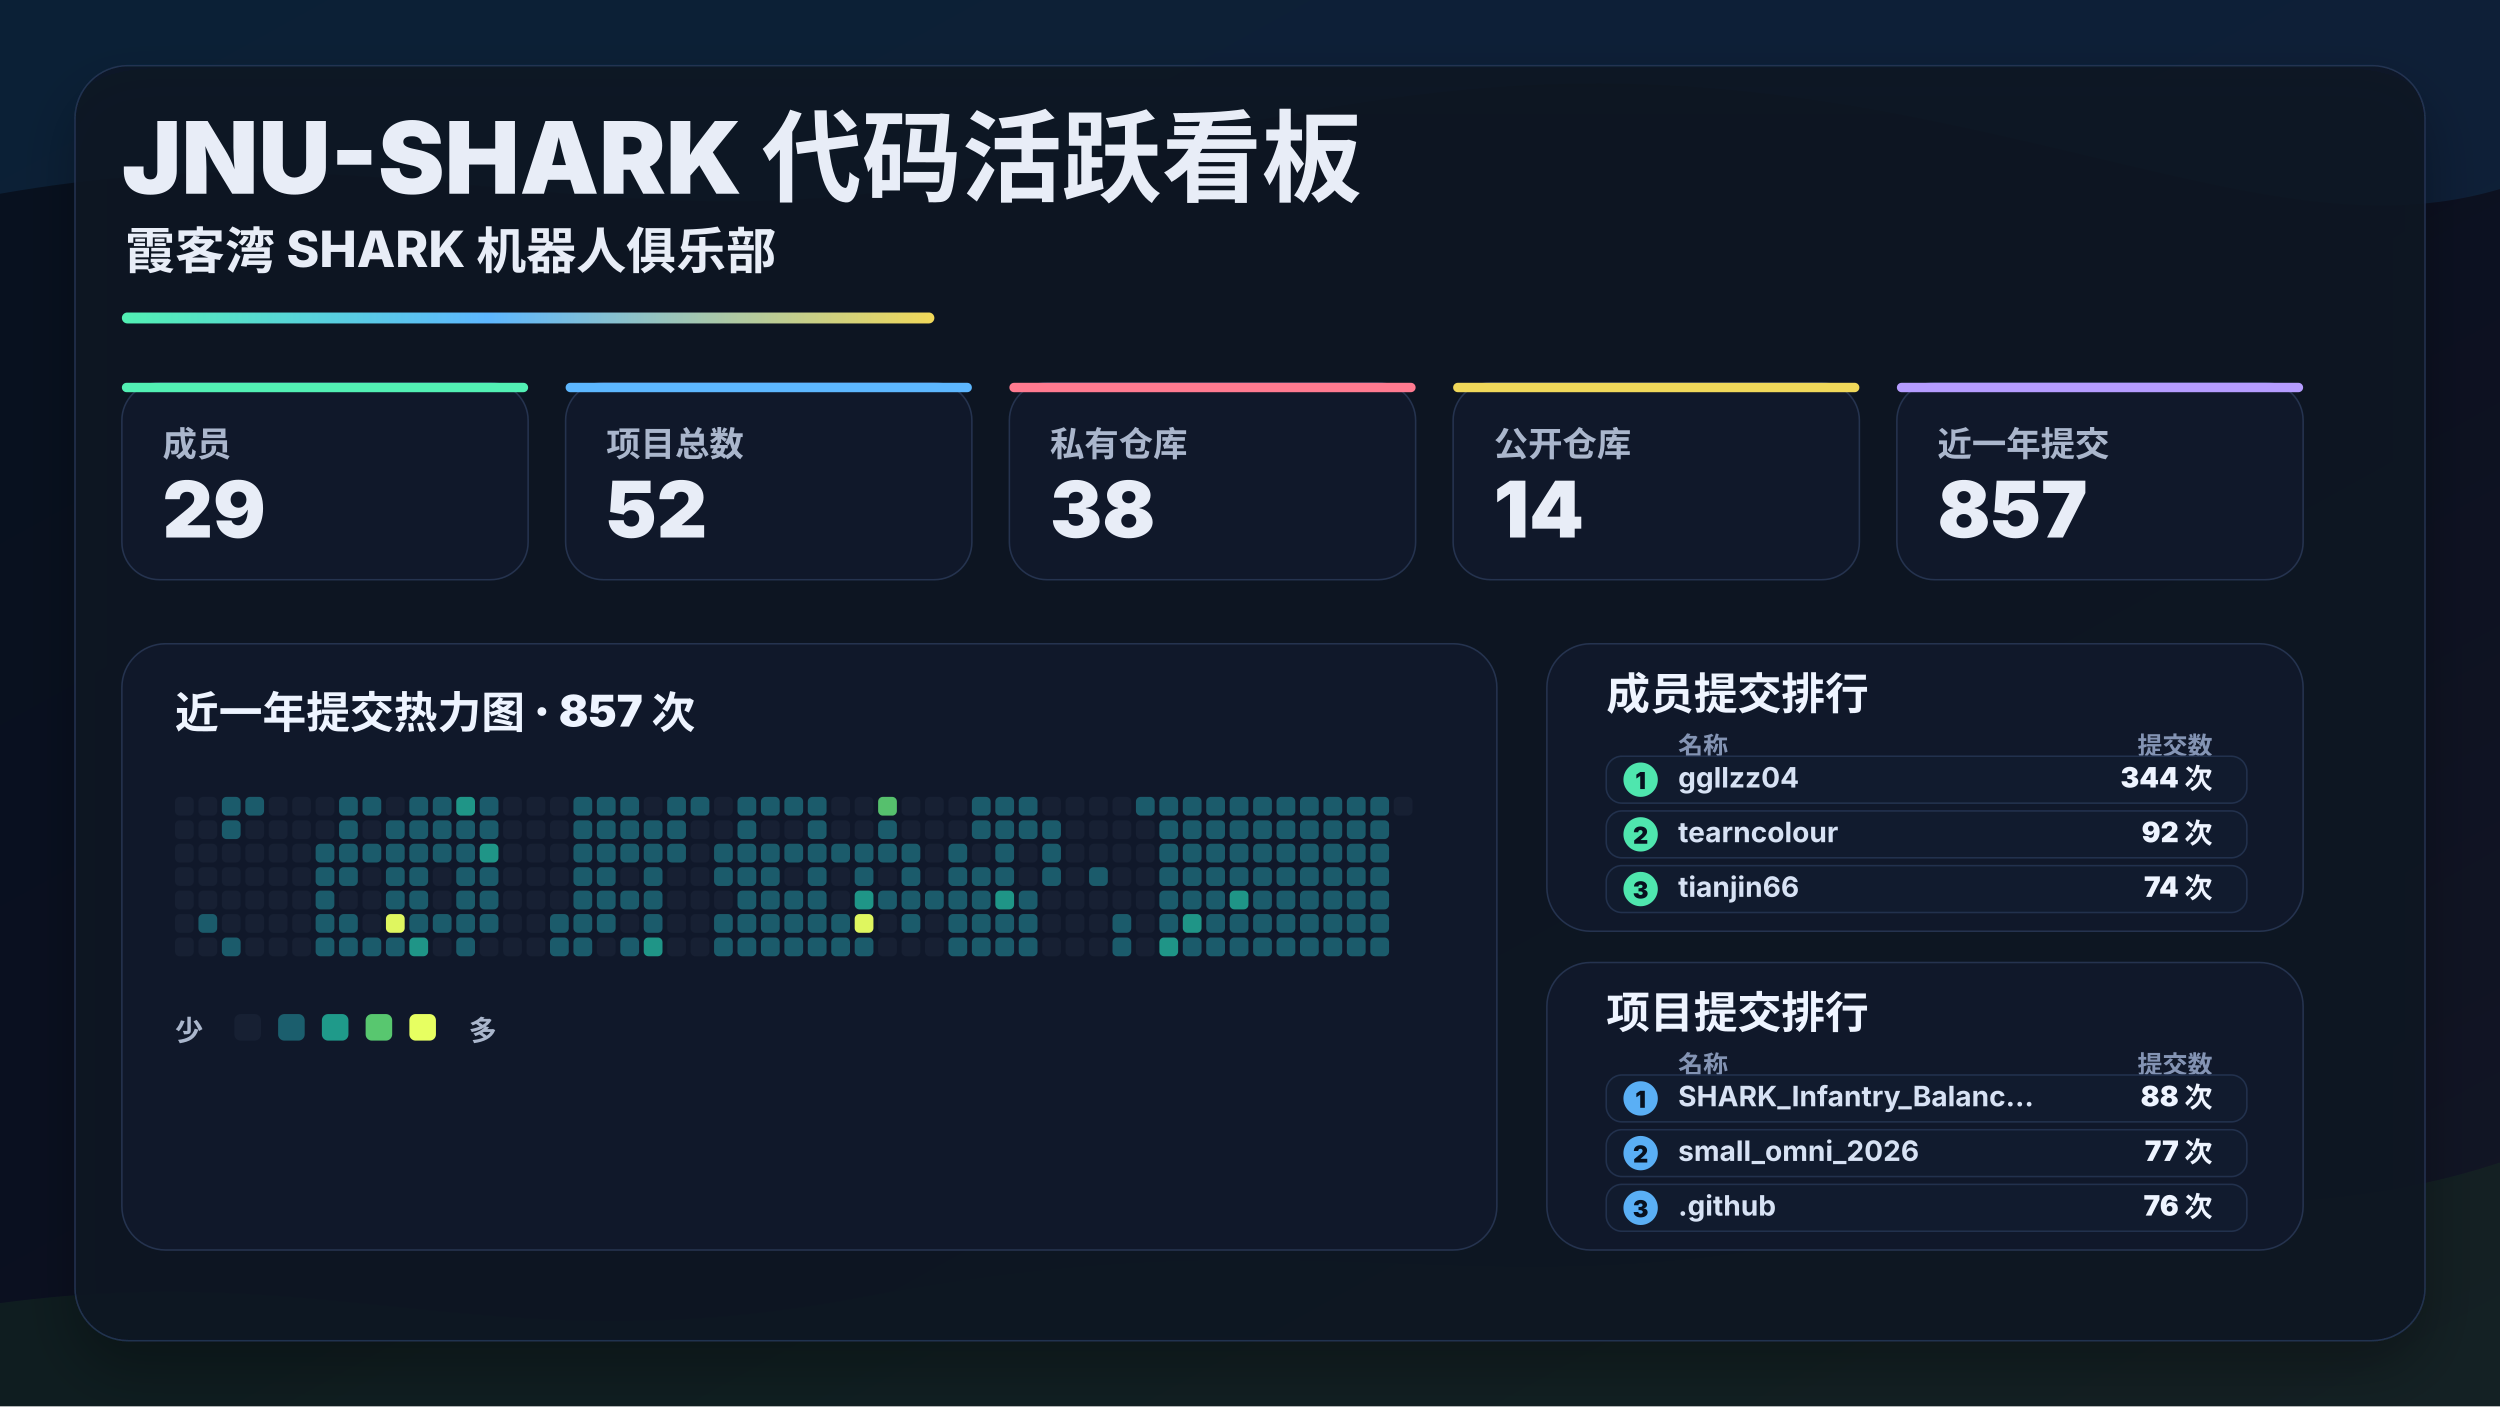
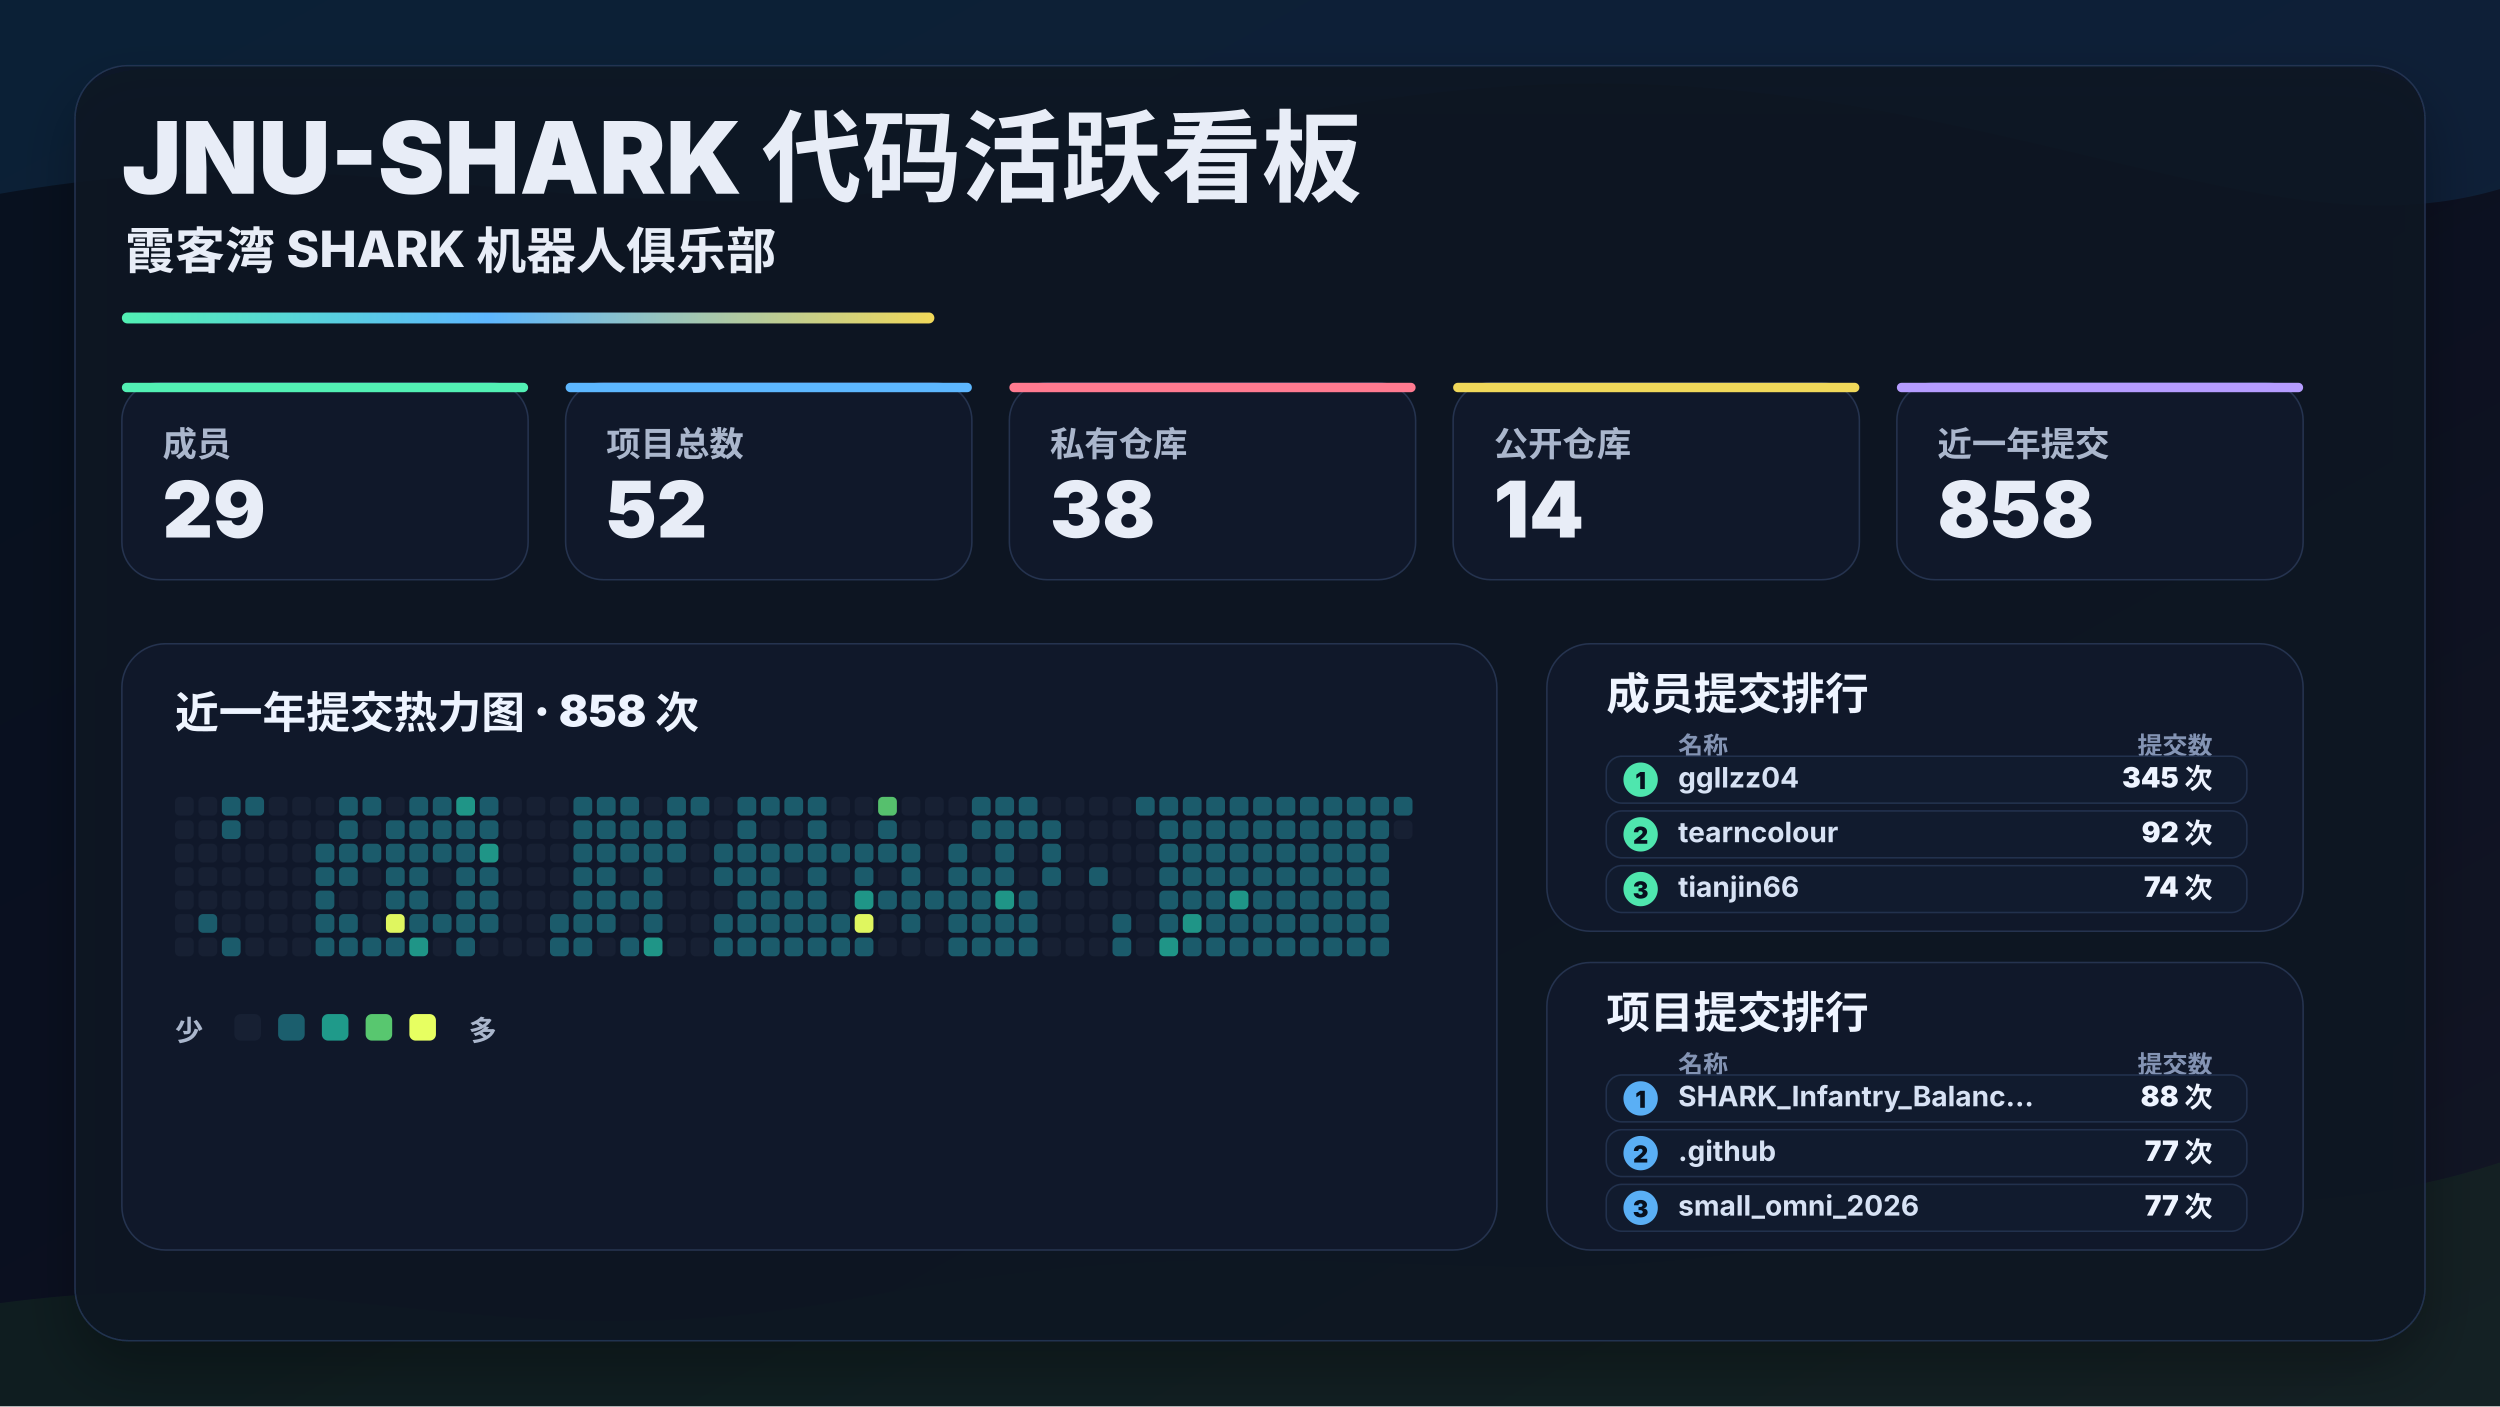
<svg xmlns="http://www.w3.org/2000/svg" width="1600" height="900" viewBox="0 0 1600 900" role="img" aria-labelledby="title desc">
  <defs>
    <linearGradient id="bg" x1="0" y1="0" x2="1" y2="1">
      <stop offset="0" stop-color="#07111f" />
      <stop offset="0.52" stop-color="#0b1020" />
      <stop offset="1" stop-color="#131625" />
    </linearGradient>
    <linearGradient id="hero" x1="0" y1="0" x2="1" y2="0">
      <stop offset="0" stop-color="#52f0b4" />
      <stop offset="0.45" stop-color="#5db7ff" />
      <stop offset="1" stop-color="#f0d85a" />
    </linearGradient>
    <filter id="softShadow" x="-10%" y="-10%" width="120%" height="120%">
      <feDropShadow dx="0" dy="18" stdDeviation="18" flood-color="#000000" flood-opacity="0.32" />
    </filter>
  </defs>
  <style>
    text { font-family: Inter, ui-sans-serif, system-ui, -apple-system, BlinkMacSystemFont, "Segoe UI", "PingFang SC", "Microsoft YaHei", sans-serif; fill: #e8edf7; }
    .title { font-size: 64px; font-weight: 900; letter-spacing: 0; }
    .subtitle { font-size: 32px; font-weight: 780; fill: #e8edf7; }
    .label { font-size: 22px; fill: #aab6cc; font-weight: 760; }
    .stat { font-size: 50px; font-weight: 900; }
    .section-title { font-size: 28px; font-weight: 860; fill: #eef4ff; }
    .table-head { font-size: 16px; fill: #8494b4; font-weight: 720; }
    .row-name { font-size: 18px; fill: #d7e2f4; font-weight: 720; }
    .row-value { font-size: 18px; fill: #eef4ff; font-weight: 860; }
    .rank { font-size: 15px; fill: #07111f; font-weight: 900; }
    .tiny { font-size: 18px; fill: #aab6cc; font-weight: 620; }
  </style>
  <rect width="1600" height="900" fill="url(#bg)" />
  <path d="M0 124 C250 80 385 160 620 114 C860 67 982 28 1220 74 C1392 108 1495 152 1600 121 L1600 0 L0 0 Z" fill="#12385c" opacity="0.38" />
  <path d="M0 834 C216 805 318 875 553 830 C835 776 935 837 1160 794 C1350 758 1464 789 1600 744 L1600 900 L0 900 Z" fill="#173622" opacity="0.36" />
  <g filter="url(#softShadow)">
    <rect x="48" y="42" width="1504" height="816" rx="34" fill="#0b1324" opacity="0.88" stroke="#263654" />
  </g>
  <text x="78" y="124" class="title">JNU-SHARK 代码活跃看板</text>
  <text x="80" y="172" class="subtitle">霞客湾 SHARK 机器人俱乐部</text>
  <rect x="78" y="200" width="520" height="7" rx="3.5" fill="url(#hero)" />
  <g>
    <rect x="78" y="245" width="260" height="126" rx="24" fill="#10182a" stroke="#25334f" />
    <rect x="78" y="245" width="260" height="6" rx="3" fill="#52f0b4" />
    <text x="104" y="292" class="label">成员</text>
    <text x="104" y="344" class="stat">29</text>
  </g>
  <g>
    <rect x="362" y="245" width="260" height="126" rx="24" fill="#10182a" stroke="#25334f" />
    <rect x="362" y="245" width="260" height="6" rx="3" fill="#5db7ff" />
    <text x="388" y="292" class="label">项目总数</text>
    <text x="388" y="344" class="stat">52</text>
  </g>
  <g>
    <rect x="646" y="245" width="260" height="126" rx="24" fill="#10182a" stroke="#25334f" />
    <rect x="646" y="245" width="260" height="6" rx="3" fill="#ff7a90" />
    <text x="672" y="292" class="label">私有仓库</text>
    <text x="672" y="344" class="stat">38</text>
  </g>
  <g>
    <rect x="930" y="245" width="260" height="126" rx="24" fill="#10182a" stroke="#25334f" />
    <rect x="930" y="245" width="260" height="6" rx="3" fill="#f0d85a" />
    <text x="956" y="292" class="label">公开仓库</text>
    <text x="956" y="344" class="stat">14</text>
  </g>
  <g>
    <rect x="1214" y="245" width="260" height="126" rx="24" fill="#10182a" stroke="#25334f" />
    <rect x="1214" y="245" width="260" height="6" rx="3" fill="#b59cff" />
    <text x="1240" y="292" class="label">近一年提交</text>
-     <text x="1240" y="344" class="stat">857</text>
+     <text x="1240" y="344" class="stat">858</text>
  </g>
  <rect x="78" y="412" width="880" height="388" rx="28" fill="#10182a" stroke="#25334f" />
-   <text x="112" y="466" class="section-title">近一年提交热力图 · 857 次</text>
+   <text x="112" y="466" class="section-title">近一年提交热力图 · 858 次</text>
  <rect x="112" y="510" width="12" height="12" rx="3" fill="#172033" opacity="0.96" />
  <rect x="112" y="525" width="12" height="12" rx="3" fill="#172033" opacity="0.96" />
  <rect x="112" y="540" width="12" height="12" rx="3" fill="#172033" opacity="0.96" />
  <rect x="112" y="555" width="12" height="12" rx="3" fill="#172033" opacity="0.96" />
  <rect x="112" y="570" width="12" height="12" rx="3" fill="#172033" opacity="0.96" />
  <rect x="112" y="585" width="12" height="12" rx="3" fill="#172033" opacity="0.96" />
  <rect x="112" y="600" width="12" height="12" rx="3" fill="#172033" opacity="0.96" />
  <rect x="127" y="510" width="12" height="12" rx="3" fill="#172033" opacity="0.96" />
  <rect x="127" y="525" width="12" height="12" rx="3" fill="#172033" opacity="0.96" />
  <rect x="127" y="540" width="12" height="12" rx="3" fill="#172033" opacity="0.96" />
  <rect x="127" y="555" width="12" height="12" rx="3" fill="#172033" opacity="0.96" />
  <rect x="127" y="570" width="12" height="12" rx="3" fill="#172033" opacity="0.96" />
  <rect x="127" y="585" width="12" height="12" rx="3" fill="#1b5e6d" opacity="0.96" />
  <rect x="127" y="600" width="12" height="12" rx="3" fill="#172033" opacity="0.96" />
  <rect x="142" y="510" width="12" height="12" rx="3" fill="#1b5e6d" opacity="0.96" />
  <rect x="142" y="525" width="12" height="12" rx="3" fill="#1b5e6d" opacity="0.96" />
  <rect x="142" y="540" width="12" height="12" rx="3" fill="#172033" opacity="0.96" />
  <rect x="142" y="555" width="12" height="12" rx="3" fill="#172033" opacity="0.96" />
  <rect x="142" y="570" width="12" height="12" rx="3" fill="#172033" opacity="0.96" />
  <rect x="142" y="585" width="12" height="12" rx="3" fill="#172033" opacity="0.96" />
  <rect x="142" y="600" width="12" height="12" rx="3" fill="#1b5e6d" opacity="0.96" />
  <rect x="157" y="510" width="12" height="12" rx="3" fill="#1b5e6d" opacity="0.96" />
  <rect x="157" y="525" width="12" height="12" rx="3" fill="#172033" opacity="0.96" />
  <rect x="157" y="540" width="12" height="12" rx="3" fill="#172033" opacity="0.96" />
  <rect x="157" y="555" width="12" height="12" rx="3" fill="#172033" opacity="0.96" />
  <rect x="157" y="570" width="12" height="12" rx="3" fill="#172033" opacity="0.96" />
  <rect x="157" y="585" width="12" height="12" rx="3" fill="#172033" opacity="0.96" />
  <rect x="157" y="600" width="12" height="12" rx="3" fill="#172033" opacity="0.96" />
  <rect x="172" y="510" width="12" height="12" rx="3" fill="#172033" opacity="0.96" />
  <rect x="172" y="525" width="12" height="12" rx="3" fill="#172033" opacity="0.96" />
  <rect x="172" y="540" width="12" height="12" rx="3" fill="#172033" opacity="0.96" />
  <rect x="172" y="555" width="12" height="12" rx="3" fill="#172033" opacity="0.96" />
  <rect x="172" y="570" width="12" height="12" rx="3" fill="#172033" opacity="0.96" />
  <rect x="172" y="585" width="12" height="12" rx="3" fill="#172033" opacity="0.96" />
  <rect x="172" y="600" width="12" height="12" rx="3" fill="#172033" opacity="0.96" />
  <rect x="187" y="510" width="12" height="12" rx="3" fill="#172033" opacity="0.96" />
  <rect x="187" y="525" width="12" height="12" rx="3" fill="#172033" opacity="0.96" />
  <rect x="187" y="540" width="12" height="12" rx="3" fill="#172033" opacity="0.96" />
  <rect x="187" y="555" width="12" height="12" rx="3" fill="#172033" opacity="0.96" />
  <rect x="187" y="570" width="12" height="12" rx="3" fill="#172033" opacity="0.96" />
  <rect x="187" y="585" width="12" height="12" rx="3" fill="#172033" opacity="0.96" />
  <rect x="187" y="600" width="12" height="12" rx="3" fill="#172033" opacity="0.96" />
  <rect x="202" y="510" width="12" height="12" rx="3" fill="#172033" opacity="0.96" />
  <rect x="202" y="525" width="12" height="12" rx="3" fill="#172033" opacity="0.96" />
  <rect x="202" y="540" width="12" height="12" rx="3" fill="#1b5e6d" opacity="0.96" />
  <rect x="202" y="555" width="12" height="12" rx="3" fill="#1b5e6d" opacity="0.96" />
  <rect x="202" y="570" width="12" height="12" rx="3" fill="#1b5e6d" opacity="0.96" />
  <rect x="202" y="585" width="12" height="12" rx="3" fill="#1b5e6d" opacity="0.96" />
  <rect x="202" y="600" width="12" height="12" rx="3" fill="#1b5e6d" opacity="0.96" />
  <rect x="217" y="510" width="12" height="12" rx="3" fill="#1b5e6d" opacity="0.96" />
  <rect x="217" y="525" width="12" height="12" rx="3" fill="#1b5e6d" opacity="0.96" />
  <rect x="217" y="540" width="12" height="12" rx="3" fill="#1b5e6d" opacity="0.96" />
  <rect x="217" y="555" width="12" height="12" rx="3" fill="#1b5e6d" opacity="0.96" />
  <rect x="217" y="570" width="12" height="12" rx="3" fill="#172033" opacity="0.96" />
  <rect x="217" y="585" width="12" height="12" rx="3" fill="#1b5e6d" opacity="0.96" />
  <rect x="217" y="600" width="12" height="12" rx="3" fill="#1b5e6d" opacity="0.96" />
  <rect x="232" y="510" width="12" height="12" rx="3" fill="#1b5e6d" opacity="0.96" />
  <rect x="232" y="525" width="12" height="12" rx="3" fill="#172033" opacity="0.96" />
  <rect x="232" y="540" width="12" height="12" rx="3" fill="#1b5e6d" opacity="0.96" />
  <rect x="232" y="555" width="12" height="12" rx="3" fill="#172033" opacity="0.96" />
  <rect x="232" y="570" width="12" height="12" rx="3" fill="#172033" opacity="0.96" />
  <rect x="232" y="585" width="12" height="12" rx="3" fill="#172033" opacity="0.96" />
  <rect x="232" y="600" width="12" height="12" rx="3" fill="#1b5e6d" opacity="0.96" />
  <rect x="247" y="510" width="12" height="12" rx="3" fill="#172033" opacity="0.96" />
  <rect x="247" y="525" width="12" height="12" rx="3" fill="#1b5e6d" opacity="0.96" />
  <rect x="247" y="540" width="12" height="12" rx="3" fill="#1b5e6d" opacity="0.96" />
  <rect x="247" y="555" width="12" height="12" rx="3" fill="#1b5e6d" opacity="0.96" />
  <rect x="247" y="570" width="12" height="12" rx="3" fill="#1b5e6d" opacity="0.96" />
  <rect x="247" y="585" width="12" height="12" rx="3" fill="#e7ff61" opacity="0.96" />
  <rect x="247" y="600" width="12" height="12" rx="3" fill="#1b5e6d" opacity="0.96" />
  <rect x="262" y="510" width="12" height="12" rx="3" fill="#1b5e6d" opacity="0.96" />
  <rect x="262" y="525" width="12" height="12" rx="3" fill="#1b5e6d" opacity="0.96" />
  <rect x="262" y="540" width="12" height="12" rx="3" fill="#1b5e6d" opacity="0.96" />
  <rect x="262" y="555" width="12" height="12" rx="3" fill="#1b5e6d" opacity="0.96" />
  <rect x="262" y="570" width="12" height="12" rx="3" fill="#1b5e6d" opacity="0.96" />
  <rect x="262" y="585" width="12" height="12" rx="3" fill="#1b5e6d" opacity="0.96" />
  <rect x="262" y="600" width="12" height="12" rx="3" fill="#1f9a8a" opacity="0.96" />
  <rect x="277" y="510" width="12" height="12" rx="3" fill="#1b5e6d" opacity="0.96" />
  <rect x="277" y="525" width="12" height="12" rx="3" fill="#1b5e6d" opacity="0.96" />
  <rect x="277" y="540" width="12" height="12" rx="3" fill="#1b5e6d" opacity="0.96" />
  <rect x="277" y="555" width="12" height="12" rx="3" fill="#172033" opacity="0.96" />
  <rect x="277" y="570" width="12" height="12" rx="3" fill="#172033" opacity="0.96" />
  <rect x="277" y="585" width="12" height="12" rx="3" fill="#1b5e6d" opacity="0.96" />
  <rect x="277" y="600" width="12" height="12" rx="3" fill="#172033" opacity="0.96" />
  <rect x="292" y="510" width="12" height="12" rx="3" fill="#1f9a8a" opacity="0.96" />
  <rect x="292" y="525" width="12" height="12" rx="3" fill="#1b5e6d" opacity="0.96" />
  <rect x="292" y="540" width="12" height="12" rx="3" fill="#1b5e6d" opacity="0.96" />
  <rect x="292" y="555" width="12" height="12" rx="3" fill="#1b5e6d" opacity="0.96" />
  <rect x="292" y="570" width="12" height="12" rx="3" fill="#1b5e6d" opacity="0.96" />
  <rect x="292" y="585" width="12" height="12" rx="3" fill="#1b5e6d" opacity="0.96" />
  <rect x="292" y="600" width="12" height="12" rx="3" fill="#1b5e6d" opacity="0.96" />
  <rect x="307" y="510" width="12" height="12" rx="3" fill="#1b5e6d" opacity="0.96" />
  <rect x="307" y="525" width="12" height="12" rx="3" fill="#1b5e6d" opacity="0.96" />
  <rect x="307" y="540" width="12" height="12" rx="3" fill="#1f9a8a" opacity="0.96" />
  <rect x="307" y="555" width="12" height="12" rx="3" fill="#1b5e6d" opacity="0.96" />
  <rect x="307" y="570" width="12" height="12" rx="3" fill="#1b5e6d" opacity="0.96" />
  <rect x="307" y="585" width="12" height="12" rx="3" fill="#1b5e6d" opacity="0.96" />
  <rect x="307" y="600" width="12" height="12" rx="3" fill="#172033" opacity="0.96" />
  <rect x="322" y="510" width="12" height="12" rx="3" fill="#172033" opacity="0.96" />
  <rect x="322" y="525" width="12" height="12" rx="3" fill="#172033" opacity="0.96" />
  <rect x="322" y="540" width="12" height="12" rx="3" fill="#172033" opacity="0.96" />
  <rect x="322" y="555" width="12" height="12" rx="3" fill="#172033" opacity="0.96" />
  <rect x="322" y="570" width="12" height="12" rx="3" fill="#172033" opacity="0.96" />
  <rect x="322" y="585" width="12" height="12" rx="3" fill="#172033" opacity="0.96" />
  <rect x="322" y="600" width="12" height="12" rx="3" fill="#172033" opacity="0.96" />
  <rect x="337" y="510" width="12" height="12" rx="3" fill="#172033" opacity="0.96" />
  <rect x="337" y="525" width="12" height="12" rx="3" fill="#172033" opacity="0.96" />
  <rect x="337" y="540" width="12" height="12" rx="3" fill="#172033" opacity="0.96" />
  <rect x="337" y="555" width="12" height="12" rx="3" fill="#172033" opacity="0.96" />
  <rect x="337" y="570" width="12" height="12" rx="3" fill="#172033" opacity="0.96" />
  <rect x="337" y="585" width="12" height="12" rx="3" fill="#172033" opacity="0.96" />
  <rect x="337" y="600" width="12" height="12" rx="3" fill="#172033" opacity="0.96" />
  <rect x="352" y="510" width="12" height="12" rx="3" fill="#172033" opacity="0.96" />
  <rect x="352" y="525" width="12" height="12" rx="3" fill="#172033" opacity="0.96" />
  <rect x="352" y="540" width="12" height="12" rx="3" fill="#172033" opacity="0.96" />
  <rect x="352" y="555" width="12" height="12" rx="3" fill="#172033" opacity="0.96" />
  <rect x="352" y="570" width="12" height="12" rx="3" fill="#172033" opacity="0.96" />
  <rect x="352" y="585" width="12" height="12" rx="3" fill="#1b5e6d" opacity="0.96" />
  <rect x="352" y="600" width="12" height="12" rx="3" fill="#1b5e6d" opacity="0.96" />
  <rect x="367" y="510" width="12" height="12" rx="3" fill="#1b5e6d" opacity="0.96" />
  <rect x="367" y="525" width="12" height="12" rx="3" fill="#1b5e6d" opacity="0.96" />
  <rect x="367" y="540" width="12" height="12" rx="3" fill="#1b5e6d" opacity="0.96" />
  <rect x="367" y="555" width="12" height="12" rx="3" fill="#1b5e6d" opacity="0.96" />
  <rect x="367" y="570" width="12" height="12" rx="3" fill="#1b5e6d" opacity="0.96" />
  <rect x="367" y="585" width="12" height="12" rx="3" fill="#1b5e6d" opacity="0.96" />
  <rect x="367" y="600" width="12" height="12" rx="3" fill="#1b5e6d" opacity="0.96" />
  <rect x="382" y="510" width="12" height="12" rx="3" fill="#1b5e6d" opacity="0.96" />
  <rect x="382" y="525" width="12" height="12" rx="3" fill="#1b5e6d" opacity="0.96" />
  <rect x="382" y="540" width="12" height="12" rx="3" fill="#1b5e6d" opacity="0.96" />
  <rect x="382" y="555" width="12" height="12" rx="3" fill="#1b5e6d" opacity="0.96" />
  <rect x="382" y="570" width="12" height="12" rx="3" fill="#1b5e6d" opacity="0.96" />
  <rect x="382" y="585" width="12" height="12" rx="3" fill="#1b5e6d" opacity="0.96" />
  <rect x="382" y="600" width="12" height="12" rx="3" fill="#172033" opacity="0.96" />
  <rect x="397" y="510" width="12" height="12" rx="3" fill="#1b5e6d" opacity="0.96" />
  <rect x="397" y="525" width="12" height="12" rx="3" fill="#1b5e6d" opacity="0.96" />
  <rect x="397" y="540" width="12" height="12" rx="3" fill="#1b5e6d" opacity="0.96" />
  <rect x="397" y="555" width="12" height="12" rx="3" fill="#172033" opacity="0.96" />
  <rect x="397" y="570" width="12" height="12" rx="3" fill="#1b5e6d" opacity="0.96" />
  <rect x="397" y="585" width="12" height="12" rx="3" fill="#172033" opacity="0.96" />
  <rect x="397" y="600" width="12" height="12" rx="3" fill="#1b5e6d" opacity="0.96" />
  <rect x="412" y="510" width="12" height="12" rx="3" fill="#172033" opacity="0.96" />
  <rect x="412" y="525" width="12" height="12" rx="3" fill="#1b5e6d" opacity="0.96" />
  <rect x="412" y="540" width="12" height="12" rx="3" fill="#1b5e6d" opacity="0.96" />
  <rect x="412" y="555" width="12" height="12" rx="3" fill="#1b5e6d" opacity="0.96" />
  <rect x="412" y="570" width="12" height="12" rx="3" fill="#1b5e6d" opacity="0.96" />
  <rect x="412" y="585" width="12" height="12" rx="3" fill="#1b5e6d" opacity="0.96" />
  <rect x="412" y="600" width="12" height="12" rx="3" fill="#1f9a8a" opacity="0.96" />
  <rect x="427" y="510" width="12" height="12" rx="3" fill="#1b5e6d" opacity="0.96" />
  <rect x="427" y="525" width="12" height="12" rx="3" fill="#1b5e6d" opacity="0.96" />
  <rect x="427" y="540" width="12" height="12" rx="3" fill="#1b5e6d" opacity="0.96" />
  <rect x="427" y="555" width="12" height="12" rx="3" fill="#172033" opacity="0.96" />
  <rect x="427" y="570" width="12" height="12" rx="3" fill="#172033" opacity="0.96" />
  <rect x="427" y="585" width="12" height="12" rx="3" fill="#172033" opacity="0.96" />
  <rect x="427" y="600" width="12" height="12" rx="3" fill="#172033" opacity="0.96" />
  <rect x="442" y="510" width="12" height="12" rx="3" fill="#1b5e6d" opacity="0.96" />
  <rect x="442" y="525" width="12" height="12" rx="3" fill="#172033" opacity="0.96" />
  <rect x="442" y="540" width="12" height="12" rx="3" fill="#172033" opacity="0.96" />
  <rect x="442" y="555" width="12" height="12" rx="3" fill="#172033" opacity="0.96" />
  <rect x="442" y="570" width="12" height="12" rx="3" fill="#172033" opacity="0.96" />
  <rect x="442" y="585" width="12" height="12" rx="3" fill="#172033" opacity="0.96" />
  <rect x="442" y="600" width="12" height="12" rx="3" fill="#172033" opacity="0.96" />
  <rect x="457" y="510" width="12" height="12" rx="3" fill="#172033" opacity="0.96" />
  <rect x="457" y="525" width="12" height="12" rx="3" fill="#172033" opacity="0.96" />
  <rect x="457" y="540" width="12" height="12" rx="3" fill="#1b5e6d" opacity="0.96" />
  <rect x="457" y="555" width="12" height="12" rx="3" fill="#1b5e6d" opacity="0.96" />
  <rect x="457" y="570" width="12" height="12" rx="3" fill="#172033" opacity="0.96" />
  <rect x="457" y="585" width="12" height="12" rx="3" fill="#1b5e6d" opacity="0.96" />
  <rect x="457" y="600" width="12" height="12" rx="3" fill="#1b5e6d" opacity="0.96" />
  <rect x="472" y="510" width="12" height="12" rx="3" fill="#1b5e6d" opacity="0.96" />
  <rect x="472" y="525" width="12" height="12" rx="3" fill="#1b5e6d" opacity="0.96" />
  <rect x="472" y="540" width="12" height="12" rx="3" fill="#1b5e6d" opacity="0.96" />
  <rect x="472" y="555" width="12" height="12" rx="3" fill="#1b5e6d" opacity="0.96" />
  <rect x="472" y="570" width="12" height="12" rx="3" fill="#1b5e6d" opacity="0.96" />
  <rect x="472" y="585" width="12" height="12" rx="3" fill="#1b5e6d" opacity="0.96" />
  <rect x="472" y="600" width="12" height="12" rx="3" fill="#1b5e6d" opacity="0.96" />
  <rect x="487" y="510" width="12" height="12" rx="3" fill="#1b5e6d" opacity="0.96" />
  <rect x="487" y="525" width="12" height="12" rx="3" fill="#172033" opacity="0.96" />
  <rect x="487" y="540" width="12" height="12" rx="3" fill="#1b5e6d" opacity="0.96" />
  <rect x="487" y="555" width="12" height="12" rx="3" fill="#1b5e6d" opacity="0.96" />
  <rect x="487" y="570" width="12" height="12" rx="3" fill="#1b5e6d" opacity="0.96" />
  <rect x="487" y="585" width="12" height="12" rx="3" fill="#1b5e6d" opacity="0.96" />
  <rect x="487" y="600" width="12" height="12" rx="3" fill="#1b5e6d" opacity="0.96" />
  <rect x="502" y="510" width="12" height="12" rx="3" fill="#1b5e6d" opacity="0.96" />
  <rect x="502" y="525" width="12" height="12" rx="3" fill="#172033" opacity="0.96" />
  <rect x="502" y="540" width="12" height="12" rx="3" fill="#1b5e6d" opacity="0.96" />
  <rect x="502" y="555" width="12" height="12" rx="3" fill="#172033" opacity="0.96" />
  <rect x="502" y="570" width="12" height="12" rx="3" fill="#1b5e6d" opacity="0.96" />
  <rect x="502" y="585" width="12" height="12" rx="3" fill="#1b5e6d" opacity="0.96" />
  <rect x="502" y="600" width="12" height="12" rx="3" fill="#1b5e6d" opacity="0.96" />
  <rect x="517" y="510" width="12" height="12" rx="3" fill="#1b5e6d" opacity="0.96" />
  <rect x="517" y="525" width="12" height="12" rx="3" fill="#1b5e6d" opacity="0.96" />
  <rect x="517" y="540" width="12" height="12" rx="3" fill="#1b5e6d" opacity="0.96" />
  <rect x="517" y="555" width="12" height="12" rx="3" fill="#1b5e6d" opacity="0.96" />
  <rect x="517" y="570" width="12" height="12" rx="3" fill="#1b5e6d" opacity="0.96" />
  <rect x="517" y="585" width="12" height="12" rx="3" fill="#1b5e6d" opacity="0.96" />
  <rect x="517" y="600" width="12" height="12" rx="3" fill="#1b5e6d" opacity="0.96" />
  <rect x="532" y="510" width="12" height="12" rx="3" fill="#172033" opacity="0.96" />
  <rect x="532" y="525" width="12" height="12" rx="3" fill="#172033" opacity="0.96" />
  <rect x="532" y="540" width="12" height="12" rx="3" fill="#1b5e6d" opacity="0.96" />
  <rect x="532" y="555" width="12" height="12" rx="3" fill="#172033" opacity="0.96" />
  <rect x="532" y="570" width="12" height="12" rx="3" fill="#172033" opacity="0.96" />
  <rect x="532" y="585" width="12" height="12" rx="3" fill="#1b5e6d" opacity="0.96" />
  <rect x="532" y="600" width="12" height="12" rx="3" fill="#1b5e6d" opacity="0.96" />
  <rect x="547" y="510" width="12" height="12" rx="3" fill="#172033" opacity="0.96" />
  <rect x="547" y="525" width="12" height="12" rx="3" fill="#172033" opacity="0.96" />
  <rect x="547" y="540" width="12" height="12" rx="3" fill="#1b5e6d" opacity="0.96" />
  <rect x="547" y="555" width="12" height="12" rx="3" fill="#1b5e6d" opacity="0.96" />
  <rect x="547" y="570" width="12" height="12" rx="3" fill="#1f9a8a" opacity="0.96" />
  <rect x="547" y="585" width="12" height="12" rx="3" fill="#e7ff61" opacity="0.96" />
  <rect x="547" y="600" width="12" height="12" rx="3" fill="#1b5e6d" opacity="0.96" />
  <rect x="562" y="510" width="12" height="12" rx="3" fill="#58c76f" opacity="0.96" />
  <rect x="562" y="525" width="12" height="12" rx="3" fill="#1b5e6d" opacity="0.96" />
  <rect x="562" y="540" width="12" height="12" rx="3" fill="#1b5e6d" opacity="0.96" />
  <rect x="562" y="555" width="12" height="12" rx="3" fill="#172033" opacity="0.96" />
  <rect x="562" y="570" width="12" height="12" rx="3" fill="#1b5e6d" opacity="0.96" />
  <rect x="562" y="585" width="12" height="12" rx="3" fill="#172033" opacity="0.96" />
  <rect x="562" y="600" width="12" height="12" rx="3" fill="#172033" opacity="0.96" />
  <rect x="577" y="510" width="12" height="12" rx="3" fill="#172033" opacity="0.96" />
  <rect x="577" y="525" width="12" height="12" rx="3" fill="#172033" opacity="0.96" />
  <rect x="577" y="540" width="12" height="12" rx="3" fill="#1b5e6d" opacity="0.96" />
  <rect x="577" y="555" width="12" height="12" rx="3" fill="#1b5e6d" opacity="0.96" />
  <rect x="577" y="570" width="12" height="12" rx="3" fill="#1b5e6d" opacity="0.96" />
  <rect x="577" y="585" width="12" height="12" rx="3" fill="#1b5e6d" opacity="0.96" />
  <rect x="577" y="600" width="12" height="12" rx="3" fill="#172033" opacity="0.96" />
  <rect x="592" y="510" width="12" height="12" rx="3" fill="#172033" opacity="0.96" />
  <rect x="592" y="525" width="12" height="12" rx="3" fill="#172033" opacity="0.96" />
  <rect x="592" y="540" width="12" height="12" rx="3" fill="#172033" opacity="0.96" />
  <rect x="592" y="555" width="12" height="12" rx="3" fill="#172033" opacity="0.96" />
  <rect x="592" y="570" width="12" height="12" rx="3" fill="#1b5e6d" opacity="0.96" />
  <rect x="592" y="585" width="12" height="12" rx="3" fill="#172033" opacity="0.96" />
  <rect x="592" y="600" width="12" height="12" rx="3" fill="#172033" opacity="0.96" />
  <rect x="607" y="510" width="12" height="12" rx="3" fill="#172033" opacity="0.96" />
  <rect x="607" y="525" width="12" height="12" rx="3" fill="#172033" opacity="0.96" />
  <rect x="607" y="540" width="12" height="12" rx="3" fill="#1b5e6d" opacity="0.96" />
  <rect x="607" y="555" width="12" height="12" rx="3" fill="#1b5e6d" opacity="0.96" />
  <rect x="607" y="570" width="12" height="12" rx="3" fill="#1b5e6d" opacity="0.96" />
  <rect x="607" y="585" width="12" height="12" rx="3" fill="#1b5e6d" opacity="0.96" />
  <rect x="607" y="600" width="12" height="12" rx="3" fill="#1b5e6d" opacity="0.96" />
  <rect x="622" y="510" width="12" height="12" rx="3" fill="#1b5e6d" opacity="0.96" />
  <rect x="622" y="525" width="12" height="12" rx="3" fill="#1b5e6d" opacity="0.96" />
  <rect x="622" y="540" width="12" height="12" rx="3" fill="#172033" opacity="0.96" />
  <rect x="622" y="555" width="12" height="12" rx="3" fill="#1b5e6d" opacity="0.96" />
  <rect x="622" y="570" width="12" height="12" rx="3" fill="#1b5e6d" opacity="0.96" />
  <rect x="622" y="585" width="12" height="12" rx="3" fill="#1b5e6d" opacity="0.96" />
  <rect x="622" y="600" width="12" height="12" rx="3" fill="#1b5e6d" opacity="0.96" />
  <rect x="637" y="510" width="12" height="12" rx="3" fill="#1b5e6d" opacity="0.96" />
  <rect x="637" y="525" width="12" height="12" rx="3" fill="#1b5e6d" opacity="0.96" />
  <rect x="637" y="540" width="12" height="12" rx="3" fill="#1b5e6d" opacity="0.96" />
  <rect x="637" y="555" width="12" height="12" rx="3" fill="#1b5e6d" opacity="0.96" />
  <rect x="637" y="570" width="12" height="12" rx="3" fill="#1f9a8a" opacity="0.96" />
  <rect x="637" y="585" width="12" height="12" rx="3" fill="#1b5e6d" opacity="0.96" />
  <rect x="637" y="600" width="12" height="12" rx="3" fill="#1b5e6d" opacity="0.96" />
  <rect x="652" y="510" width="12" height="12" rx="3" fill="#1b5e6d" opacity="0.96" />
  <rect x="652" y="525" width="12" height="12" rx="3" fill="#1b5e6d" opacity="0.96" />
  <rect x="652" y="540" width="12" height="12" rx="3" fill="#172033" opacity="0.96" />
  <rect x="652" y="555" width="12" height="12" rx="3" fill="#172033" opacity="0.96" />
  <rect x="652" y="570" width="12" height="12" rx="3" fill="#1b5e6d" opacity="0.96" />
  <rect x="652" y="585" width="12" height="12" rx="3" fill="#1b5e6d" opacity="0.96" />
  <rect x="652" y="600" width="12" height="12" rx="3" fill="#1b5e6d" opacity="0.96" />
  <rect x="667" y="510" width="12" height="12" rx="3" fill="#172033" opacity="0.96" />
  <rect x="667" y="525" width="12" height="12" rx="3" fill="#1b5e6d" opacity="0.96" />
  <rect x="667" y="540" width="12" height="12" rx="3" fill="#1b5e6d" opacity="0.96" />
  <rect x="667" y="555" width="12" height="12" rx="3" fill="#1b5e6d" opacity="0.96" />
  <rect x="667" y="570" width="12" height="12" rx="3" fill="#172033" opacity="0.96" />
  <rect x="667" y="585" width="12" height="12" rx="3" fill="#172033" opacity="0.96" />
  <rect x="667" y="600" width="12" height="12" rx="3" fill="#172033" opacity="0.96" />
  <rect x="682" y="510" width="12" height="12" rx="3" fill="#172033" opacity="0.96" />
  <rect x="682" y="525" width="12" height="12" rx="3" fill="#172033" opacity="0.96" />
  <rect x="682" y="540" width="12" height="12" rx="3" fill="#172033" opacity="0.96" />
  <rect x="682" y="555" width="12" height="12" rx="3" fill="#172033" opacity="0.96" />
  <rect x="682" y="570" width="12" height="12" rx="3" fill="#172033" opacity="0.96" />
  <rect x="682" y="585" width="12" height="12" rx="3" fill="#172033" opacity="0.96" />
  <rect x="682" y="600" width="12" height="12" rx="3" fill="#172033" opacity="0.96" />
  <rect x="697" y="510" width="12" height="12" rx="3" fill="#172033" opacity="0.96" />
  <rect x="697" y="525" width="12" height="12" rx="3" fill="#172033" opacity="0.96" />
  <rect x="697" y="540" width="12" height="12" rx="3" fill="#172033" opacity="0.96" />
  <rect x="697" y="555" width="12" height="12" rx="3" fill="#1b5e6d" opacity="0.96" />
  <rect x="697" y="570" width="12" height="12" rx="3" fill="#172033" opacity="0.96" />
  <rect x="697" y="585" width="12" height="12" rx="3" fill="#172033" opacity="0.96" />
  <rect x="697" y="600" width="12" height="12" rx="3" fill="#172033" opacity="0.96" />
  <rect x="712" y="510" width="12" height="12" rx="3" fill="#172033" opacity="0.96" />
  <rect x="712" y="525" width="12" height="12" rx="3" fill="#172033" opacity="0.96" />
  <rect x="712" y="540" width="12" height="12" rx="3" fill="#172033" opacity="0.96" />
  <rect x="712" y="555" width="12" height="12" rx="3" fill="#172033" opacity="0.96" />
  <rect x="712" y="570" width="12" height="12" rx="3" fill="#172033" opacity="0.96" />
  <rect x="712" y="585" width="12" height="12" rx="3" fill="#1b5e6d" opacity="0.96" />
  <rect x="712" y="600" width="12" height="12" rx="3" fill="#1b5e6d" opacity="0.96" />
  <rect x="727" y="510" width="12" height="12" rx="3" fill="#1b5e6d" opacity="0.96" />
  <rect x="727" y="525" width="12" height="12" rx="3" fill="#172033" opacity="0.96" />
  <rect x="727" y="540" width="12" height="12" rx="3" fill="#172033" opacity="0.96" />
  <rect x="727" y="555" width="12" height="12" rx="3" fill="#172033" opacity="0.96" />
  <rect x="727" y="570" width="12" height="12" rx="3" fill="#172033" opacity="0.96" />
  <rect x="727" y="585" width="12" height="12" rx="3" fill="#172033" opacity="0.96" />
  <rect x="727" y="600" width="12" height="12" rx="3" fill="#172033" opacity="0.96" />
  <rect x="742" y="510" width="12" height="12" rx="3" fill="#1b5e6d" opacity="0.96" />
  <rect x="742" y="525" width="12" height="12" rx="3" fill="#1b5e6d" opacity="0.96" />
  <rect x="742" y="540" width="12" height="12" rx="3" fill="#1b5e6d" opacity="0.96" />
  <rect x="742" y="555" width="12" height="12" rx="3" fill="#1b5e6d" opacity="0.96" />
  <rect x="742" y="570" width="12" height="12" rx="3" fill="#1b5e6d" opacity="0.96" />
  <rect x="742" y="585" width="12" height="12" rx="3" fill="#1b5e6d" opacity="0.96" />
  <rect x="742" y="600" width="12" height="12" rx="3" fill="#1f9a8a" opacity="0.96" />
  <rect x="757" y="510" width="12" height="12" rx="3" fill="#1b5e6d" opacity="0.96" />
  <rect x="757" y="525" width="12" height="12" rx="3" fill="#1b5e6d" opacity="0.96" />
  <rect x="757" y="540" width="12" height="12" rx="3" fill="#1b5e6d" opacity="0.96" />
  <rect x="757" y="555" width="12" height="12" rx="3" fill="#1b5e6d" opacity="0.96" />
  <rect x="757" y="570" width="12" height="12" rx="3" fill="#1b5e6d" opacity="0.96" />
  <rect x="757" y="585" width="12" height="12" rx="3" fill="#1f9a8a" opacity="0.96" />
  <rect x="757" y="600" width="12" height="12" rx="3" fill="#1b5e6d" opacity="0.96" />
  <rect x="772" y="510" width="12" height="12" rx="3" fill="#1b5e6d" opacity="0.96" />
  <rect x="772" y="525" width="12" height="12" rx="3" fill="#1b5e6d" opacity="0.96" />
  <rect x="772" y="540" width="12" height="12" rx="3" fill="#1b5e6d" opacity="0.96" />
  <rect x="772" y="555" width="12" height="12" rx="3" fill="#1b5e6d" opacity="0.96" />
  <rect x="772" y="570" width="12" height="12" rx="3" fill="#1b5e6d" opacity="0.96" />
  <rect x="772" y="585" width="12" height="12" rx="3" fill="#1b5e6d" opacity="0.96" />
  <rect x="772" y="600" width="12" height="12" rx="3" fill="#1b5e6d" opacity="0.96" />
  <rect x="787" y="510" width="12" height="12" rx="3" fill="#1b5e6d" opacity="0.96" />
  <rect x="787" y="525" width="12" height="12" rx="3" fill="#1b5e6d" opacity="0.96" />
  <rect x="787" y="540" width="12" height="12" rx="3" fill="#1b5e6d" opacity="0.96" />
  <rect x="787" y="555" width="12" height="12" rx="3" fill="#1b5e6d" opacity="0.96" />
  <rect x="787" y="570" width="12" height="12" rx="3" fill="#1f9a8a" opacity="0.96" />
  <rect x="787" y="585" width="12" height="12" rx="3" fill="#1b5e6d" opacity="0.96" />
  <rect x="787" y="600" width="12" height="12" rx="3" fill="#1b5e6d" opacity="0.96" />
  <rect x="802" y="510" width="12" height="12" rx="3" fill="#1b5e6d" opacity="0.96" />
  <rect x="802" y="525" width="12" height="12" rx="3" fill="#1b5e6d" opacity="0.96" />
  <rect x="802" y="540" width="12" height="12" rx="3" fill="#1b5e6d" opacity="0.96" />
  <rect x="802" y="555" width="12" height="12" rx="3" fill="#1b5e6d" opacity="0.96" />
  <rect x="802" y="570" width="12" height="12" rx="3" fill="#1b5e6d" opacity="0.96" />
  <rect x="802" y="585" width="12" height="12" rx="3" fill="#1b5e6d" opacity="0.96" />
  <rect x="802" y="600" width="12" height="12" rx="3" fill="#1b5e6d" opacity="0.96" />
  <rect x="817" y="510" width="12" height="12" rx="3" fill="#1b5e6d" opacity="0.96" />
  <rect x="817" y="525" width="12" height="12" rx="3" fill="#1b5e6d" opacity="0.96" />
  <rect x="817" y="540" width="12" height="12" rx="3" fill="#1b5e6d" opacity="0.96" />
  <rect x="817" y="555" width="12" height="12" rx="3" fill="#1b5e6d" opacity="0.96" />
  <rect x="817" y="570" width="12" height="12" rx="3" fill="#1b5e6d" opacity="0.96" />
  <rect x="817" y="585" width="12" height="12" rx="3" fill="#1b5e6d" opacity="0.96" />
  <rect x="817" y="600" width="12" height="12" rx="3" fill="#1b5e6d" opacity="0.96" />
  <rect x="832" y="510" width="12" height="12" rx="3" fill="#1b5e6d" opacity="0.96" />
  <rect x="832" y="525" width="12" height="12" rx="3" fill="#1b5e6d" opacity="0.96" />
  <rect x="832" y="540" width="12" height="12" rx="3" fill="#1b5e6d" opacity="0.96" />
  <rect x="832" y="555" width="12" height="12" rx="3" fill="#1b5e6d" opacity="0.96" />
  <rect x="832" y="570" width="12" height="12" rx="3" fill="#1b5e6d" opacity="0.96" />
  <rect x="832" y="585" width="12" height="12" rx="3" fill="#1b5e6d" opacity="0.96" />
  <rect x="832" y="600" width="12" height="12" rx="3" fill="#1b5e6d" opacity="0.96" />
  <rect x="847" y="510" width="12" height="12" rx="3" fill="#1b5e6d" opacity="0.96" />
  <rect x="847" y="525" width="12" height="12" rx="3" fill="#1b5e6d" opacity="0.96" />
  <rect x="847" y="540" width="12" height="12" rx="3" fill="#1b5e6d" opacity="0.96" />
  <rect x="847" y="555" width="12" height="12" rx="3" fill="#1b5e6d" opacity="0.96" />
  <rect x="847" y="570" width="12" height="12" rx="3" fill="#1b5e6d" opacity="0.96" />
  <rect x="847" y="585" width="12" height="12" rx="3" fill="#1b5e6d" opacity="0.96" />
  <rect x="847" y="600" width="12" height="12" rx="3" fill="#1b5e6d" opacity="0.96" />
  <rect x="862" y="510" width="12" height="12" rx="3" fill="#1b5e6d" opacity="0.96" />
  <rect x="862" y="525" width="12" height="12" rx="3" fill="#1b5e6d" opacity="0.96" />
  <rect x="862" y="540" width="12" height="12" rx="3" fill="#1b5e6d" opacity="0.96" />
  <rect x="862" y="555" width="12" height="12" rx="3" fill="#1b5e6d" opacity="0.96" />
  <rect x="862" y="570" width="12" height="12" rx="3" fill="#1b5e6d" opacity="0.96" />
  <rect x="862" y="585" width="12" height="12" rx="3" fill="#1b5e6d" opacity="0.96" />
  <rect x="862" y="600" width="12" height="12" rx="3" fill="#1b5e6d" opacity="0.96" />
  <rect x="877" y="510" width="12" height="12" rx="3" fill="#1b5e6d" opacity="0.96" />
  <rect x="877" y="525" width="12" height="12" rx="3" fill="#1b5e6d" opacity="0.96" />
  <rect x="877" y="540" width="12" height="12" rx="3" fill="#1b5e6d" opacity="0.96" />
  <rect x="877" y="555" width="12" height="12" rx="3" fill="#1b5e6d" opacity="0.96" />
  <rect x="877" y="570" width="12" height="12" rx="3" fill="#1b5e6d" opacity="0.96" />
  <rect x="877" y="585" width="12" height="12" rx="3" fill="#1b5e6d" opacity="0.96" />
  <rect x="877" y="600" width="12" height="12" rx="3" fill="#1b5e6d" opacity="0.96" />
-   <rect x="892" y="510" width="12" height="12" rx="3" fill="#172033" opacity="0.96" />
+   <rect x="892" y="510" width="12" height="12" rx="3" fill="#1b5e6d" opacity="0.96" />
+   <rect x="892" y="525" width="12" height="12" rx="3" fill="#172033" opacity="0.96" />
  <text x="112" y="666" class="tiny">少</text>
  <rect x="150" y="649" width="17" height="17" rx="4" fill="#172033" />
  <rect x="178" y="649" width="17" height="17" rx="4" fill="#1b5e6d" />
  <rect x="206" y="649" width="17" height="17" rx="4" fill="#1f9a8a" />
  <rect x="234" y="649" width="17" height="17" rx="4" fill="#58c76f" />
  <rect x="262" y="649" width="17" height="17" rx="4" fill="#e7ff61" />
  <text x="300" y="666" class="tiny">多</text>
  <rect x="990" y="412" width="484" height="184" rx="28" fill="#10182a" stroke="#25334f" />
  <text x="1028" y="454" class="section-title">成员提交排行</text>
  <text x="1074" y="483" class="table-head">名称</text>
  <text x="1416" y="483" class="table-head" text-anchor="end">提交数</text>
  <g>
    <rect x="1028" y="484" width="410" height="30" rx="10" fill="#111b2e" stroke="#22314d" />
    <circle cx="1050" cy="499" r="11" fill="#52f0b4" opacity="0.95" />
    <text x="1050" y="505" class="rank" text-anchor="middle">1</text>
    <text x="1074" y="504" class="row-name">ggllzz04</text>
-     <text x="1416" y="504" class="row-value" text-anchor="end">344 次</text>
+     <text x="1416" y="504" class="row-value" text-anchor="end">345 次</text>
  </g>
  <g>
    <rect x="1028" y="519" width="410" height="30" rx="10" fill="#111b2e" stroke="#22314d" />
    <circle cx="1050" cy="534" r="11" fill="#52f0b4" opacity="0.95" />
    <text x="1050" y="540" class="rank" text-anchor="middle">2</text>
    <text x="1074" y="539" class="row-name">tearncolour</text>
    <text x="1416" y="539" class="row-value" text-anchor="end">92 次</text>
  </g>
  <g>
    <rect x="1028" y="554" width="410" height="30" rx="10" fill="#111b2e" stroke="#22314d" />
    <circle cx="1050" cy="569" r="11" fill="#52f0b4" opacity="0.95" />
    <text x="1050" y="575" class="rank" text-anchor="middle">3</text>
    <text x="1074" y="574" class="row-name">tianjin66</text>
    <text x="1416" y="574" class="row-value" text-anchor="end">74 次</text>
  </g>
  <rect x="990" y="616" width="484" height="184" rx="28" fill="#10182a" stroke="#25334f" />
  <text x="1028" y="658" class="section-title">项目提交排行</text>
  <text x="1074" y="687" class="table-head">名称</text>
  <text x="1416" y="687" class="table-head" text-anchor="end">提交数</text>
  <g>
    <rect x="1028" y="688" width="410" height="30" rx="10" fill="#111b2e" stroke="#22314d" />
    <circle cx="1050" cy="703" r="11" fill="#5db7ff" opacity="0.95" />
    <text x="1050" y="709" class="rank" text-anchor="middle">1</text>
    <text x="1074" y="708" class="row-name">SHARK_Infantry_Balanc...</text>
    <text x="1416" y="708" class="row-value" text-anchor="end">88 次</text>
  </g>
  <g>
    <rect x="1028" y="723" width="410" height="30" rx="10" fill="#111b2e" stroke="#22314d" />
    <circle cx="1050" cy="738" r="11" fill="#5db7ff" opacity="0.95" />
    <text x="1050" y="744" class="rank" text-anchor="middle">2</text>
-     <text x="1074" y="743" class="row-name">small_omni_2026</text>
+     <text x="1074" y="743" class="row-name">.github</text>
    <text x="1416" y="743" class="row-value" text-anchor="end">77 次</text>
  </g>
  <g>
    <rect x="1028" y="758" width="410" height="30" rx="10" fill="#111b2e" stroke="#22314d" />
    <circle cx="1050" cy="773" r="11" fill="#5db7ff" opacity="0.95" />
    <text x="1050" y="779" class="rank" text-anchor="middle">3</text>
-     <text x="1074" y="778" class="row-name">.github</text>
-     <text x="1416" y="778" class="row-value" text-anchor="end">76 次</text>
+     <text x="1074" y="778" class="row-name">small_omni_2026</text>
+     <text x="1416" y="778" class="row-value" text-anchor="end">77 次</text>
  </g>
</svg>
